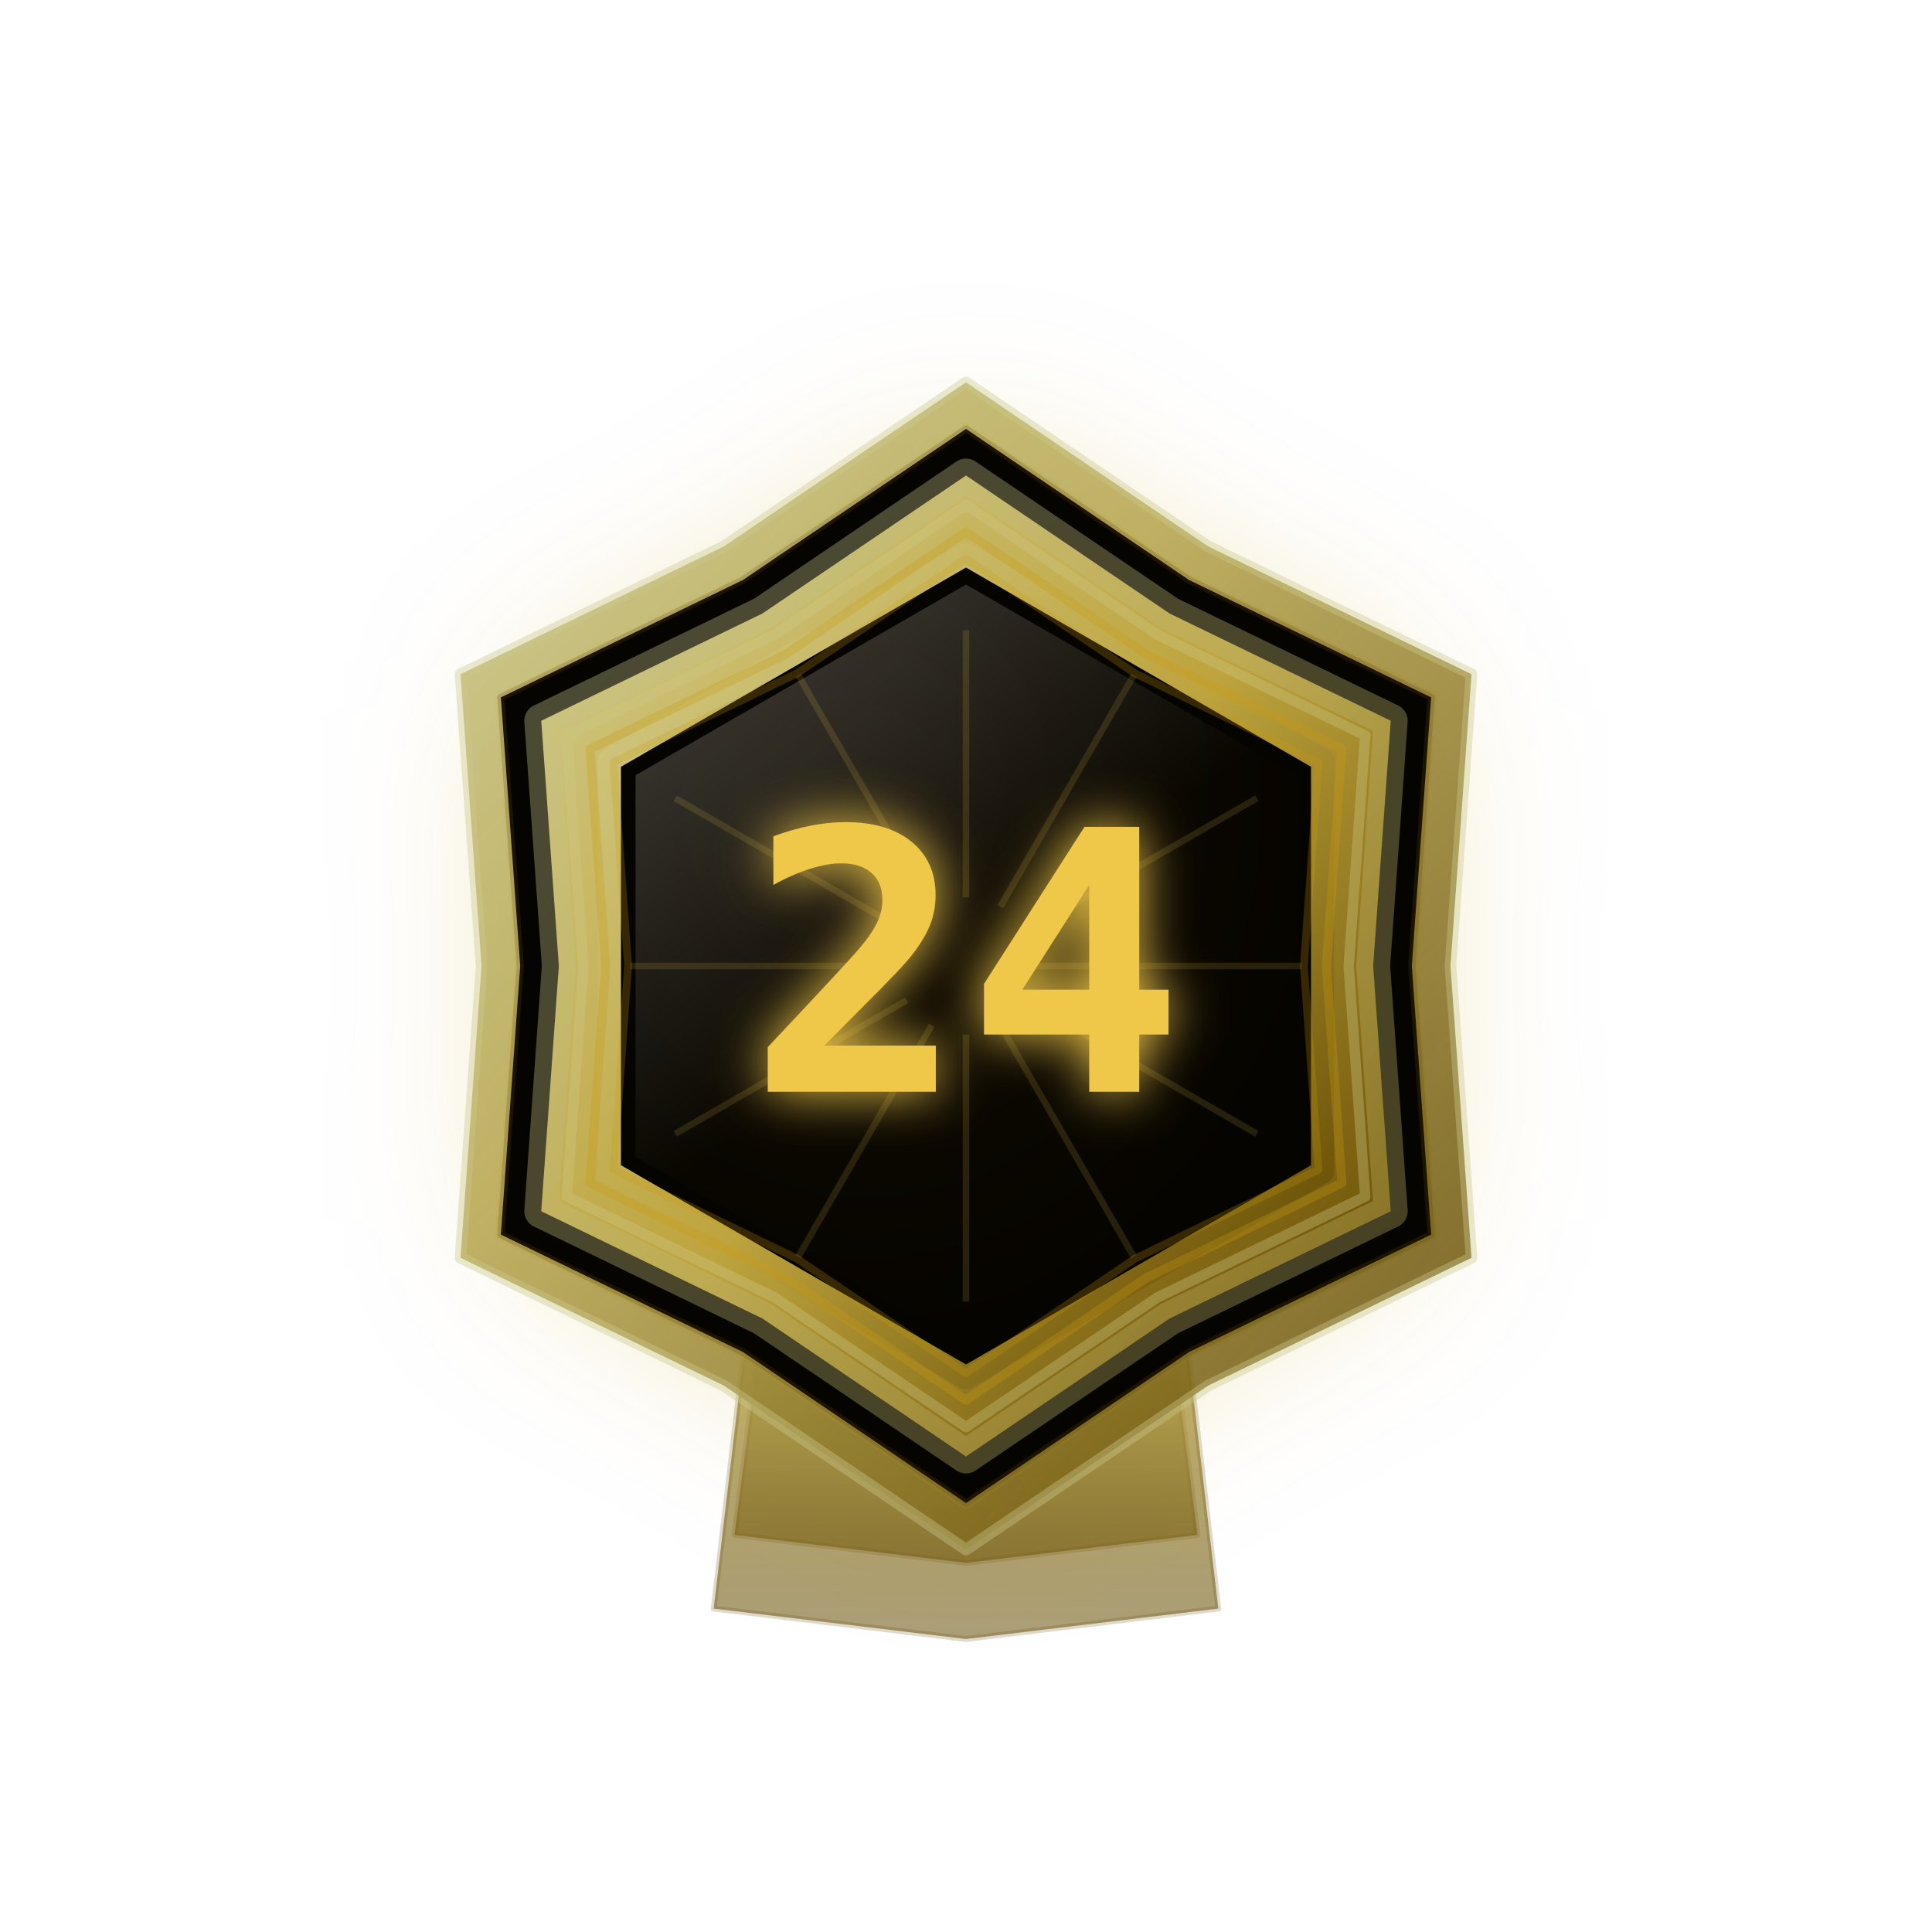
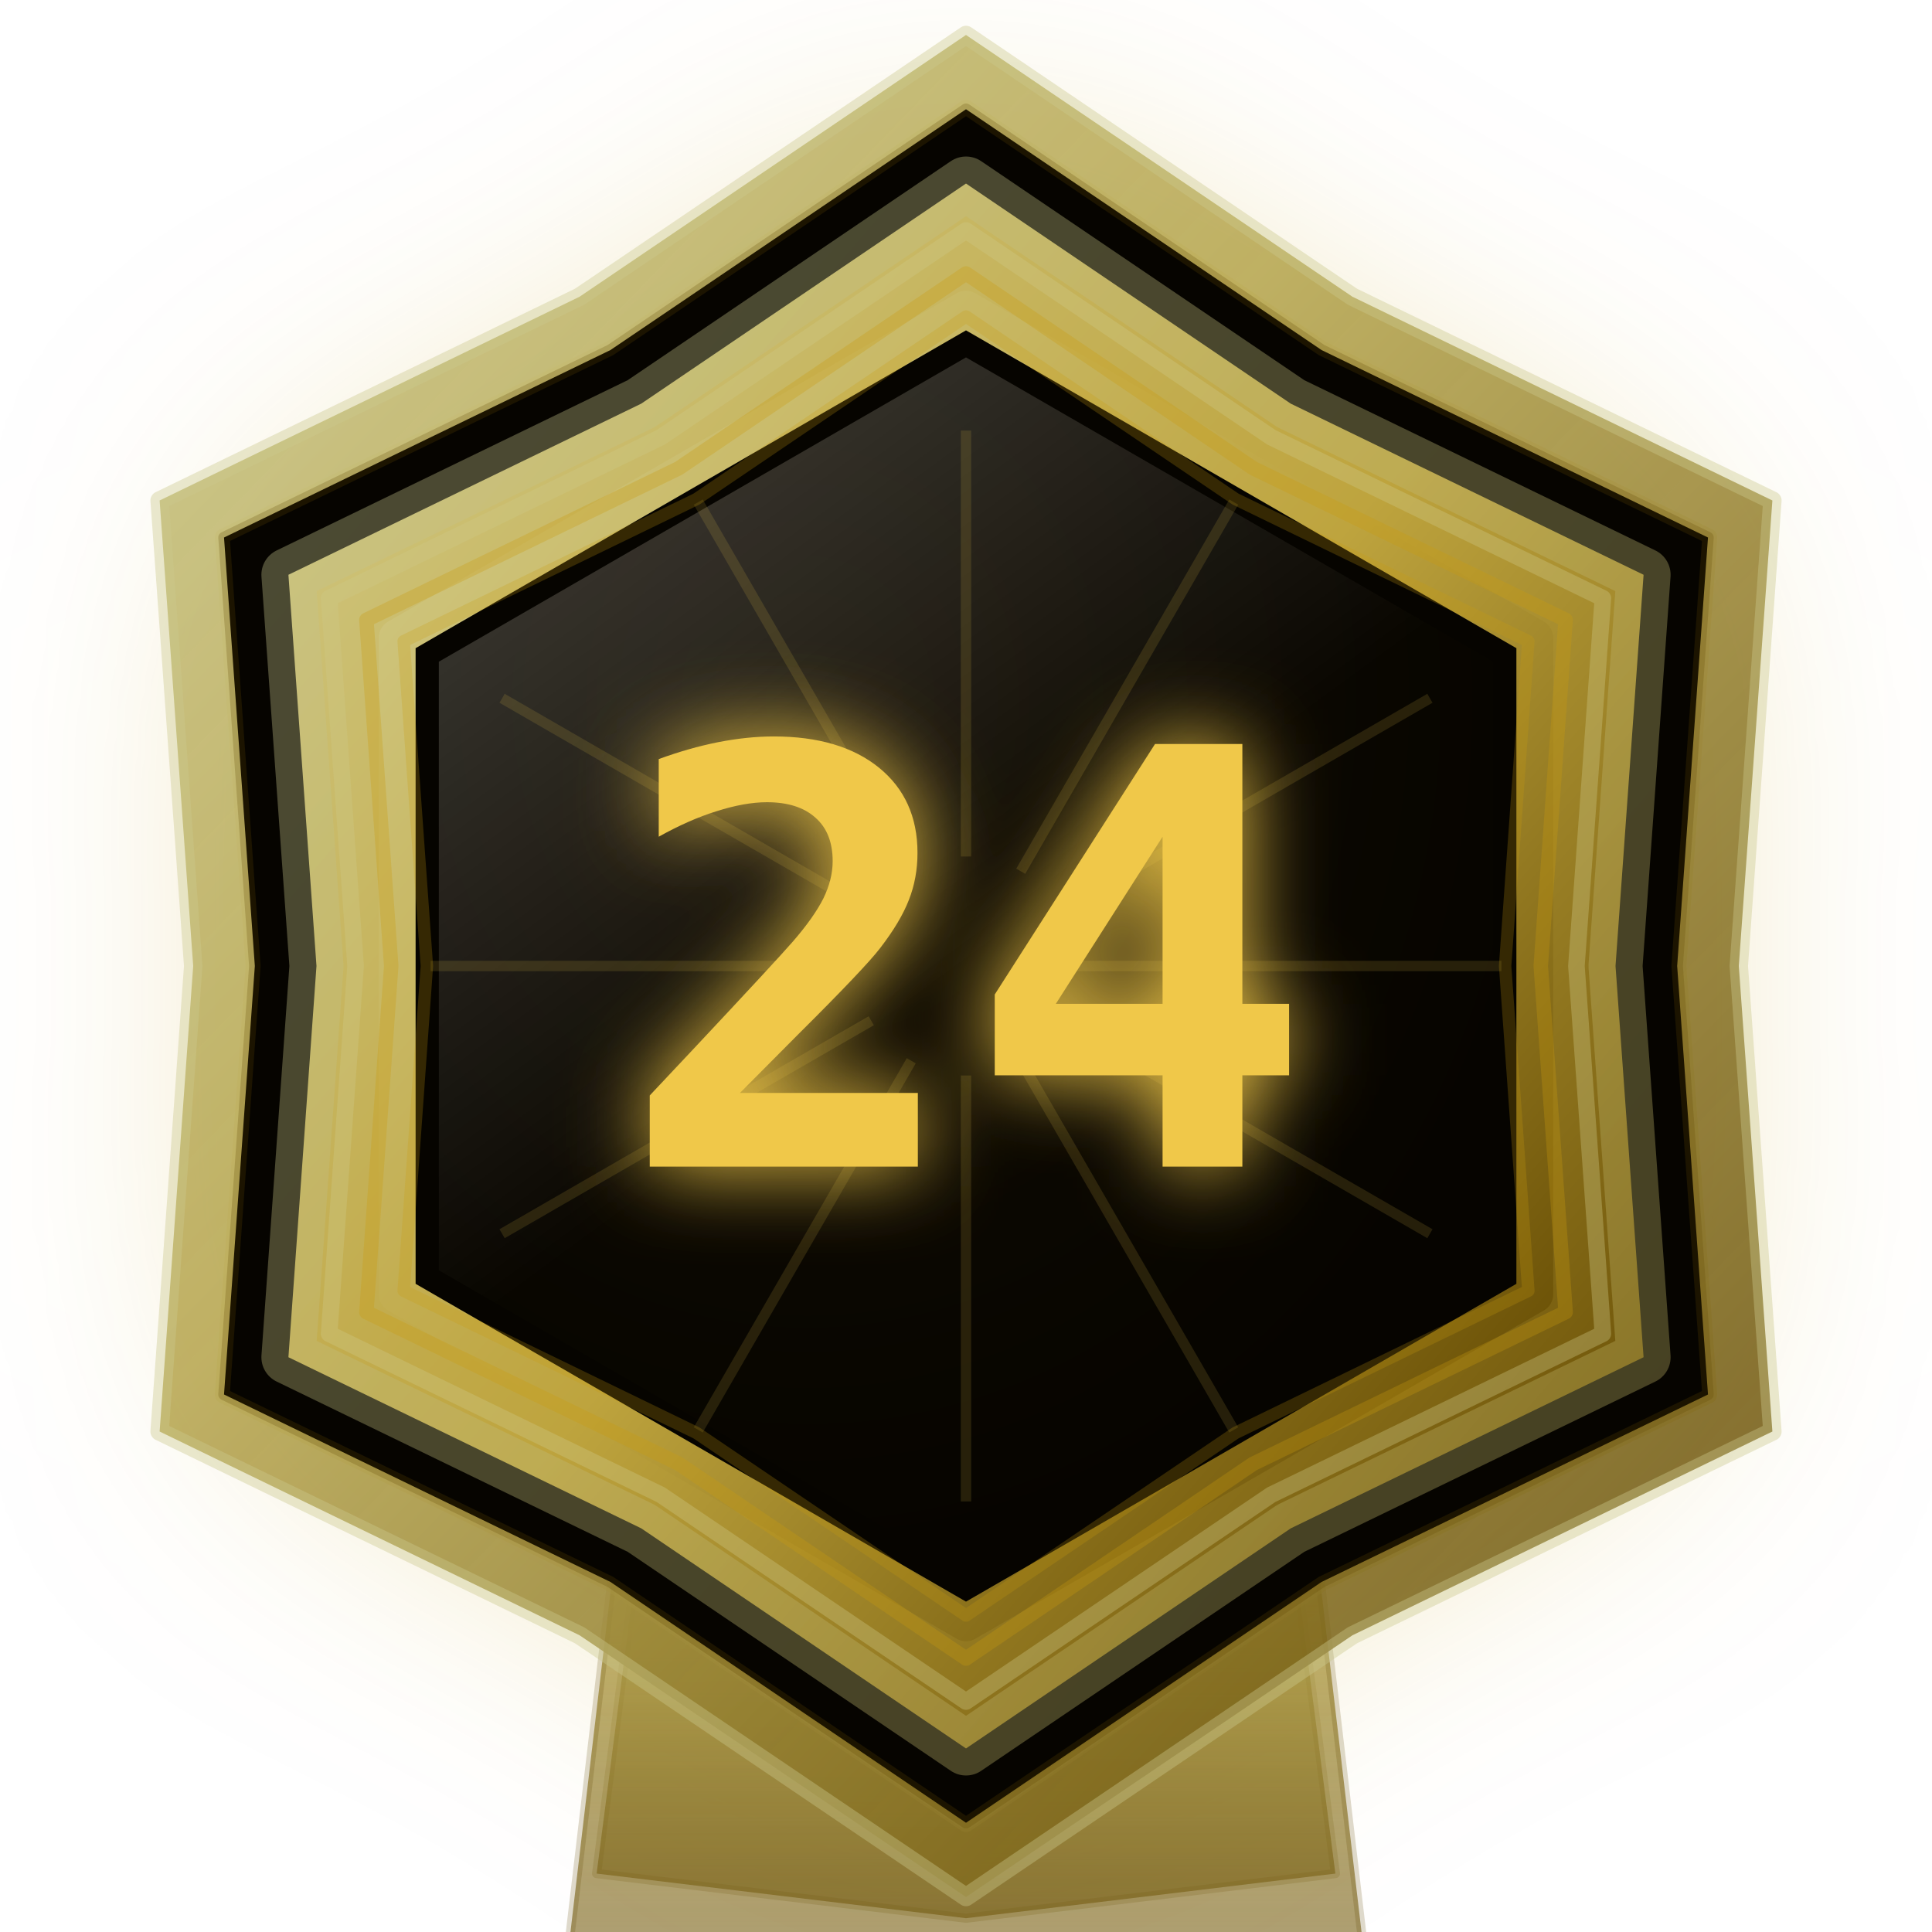
- <svg xmlns="http://www.w3.org/2000/svg" width="84" height="84" viewBox="-25 -25 134 134" overflow="visible" role="img" aria-label="Level 24 Badge">
+ <svg xmlns="http://www.w3.org/2000/svg" width="84" height="84" viewBox="0 0 84 84" overflow="visible" role="img" aria-label="Level 24 Badge">
  <defs>
    <radialGradient id="bglv24" cx="35%" cy="28%" r="72%">
      <stop offset="0%" stop-color="#120d02" />
      <stop offset="100%" stop-color="#060400" />
    </radialGradient>
    <linearGradient id="rimlv24" x1="5%" y1="5%" x2="95%" y2="95%">
      <stop offset="0%" stop-color="#d0c883" />
      <stop offset="50%" stop-color="#bea43e" />
      <stop offset="100%" stop-color="#624800" />
    </linearGradient>
    <linearGradient id="transRinglv24" x1="0%" y1="0%" x2="100%" y2="100%">
      <stop offset="0%" stop-color="#c7c894" />
      <stop offset="100%" stop-color="#b8aa59" />
    </linearGradient>
    <linearGradient id="shlv24" x1="18%" y1="0%" x2="82%" y2="100%">
      <stop offset="0%" stop-color="white" stop-opacity="0.2" />
      <stop offset="50%" stop-color="white" stop-opacity="0" />
    </linearGradient>
    <filter id="gllv24" x="-40%" y="-40%" width="180%" height="180%">
      <feGaussianBlur stdDeviation="1.8" result="b" />
      <feMerge>
        <feMergeNode in="b" />
        <feMergeNode in="SourceGraphic" />
      </feMerge>
    </filter>
    <filter id="halolv24" x="-80%" y="-80%" width="360%" height="360%">
      <feGaussianBlur stdDeviation="7" result="b" />
      <feMerge>
        <feMergeNode in="b" />
        <feMergeNode in="SourceGraphic" />
      </feMerge>
    </filter>
    <linearGradient id="pglv24_0" x1="5%" y1="0%" x2="95%" y2="100%">
      <stop offset="0%" stop-color="#ddc86c" stop-opacity="0.95" />
      <stop offset="38%" stop-color="#c0a132" stop-opacity="0.9" />
      <stop offset="100%" stop-color="#624800" stop-opacity="0.85" />
    </linearGradient>
    <linearGradient id="pglv24_1" x1="5%" y1="0%" x2="95%" y2="100%">
      <stop offset="0%" stop-color="#cbc88d" stop-opacity="0.95" />
      <stop offset="38%" stop-color="#b9a955" stop-opacity="0.9" />
      <stop offset="100%" stop-color="#624800" stop-opacity="0.85" />
    </linearGradient>
    <linearGradient id="aplv24_0" x1="0%" y1="0%" x2="0%" y2="100%">
      <stop offset="0%" stop-color="#cec886" />
      <stop offset="100%" stop-color="#624800" stop-opacity="0.65" />
    </linearGradient>
    <linearGradient id="aplv24_1" x1="0%" y1="0%" x2="0%" y2="100%">
      <stop offset="0%" stop-color="#bba74c" />
      <stop offset="100%" stop-color="#624800" stop-opacity="0.65" />
    </linearGradient>
  </defs>
  <path d="M71.46,24.99 L70.24,42.00 L71.46,59.01 L56.12,66.45 L42.00,76.02 L27.88,66.45 L12.54,59.01 L13.76,42.00 L12.54,24.99 L27.88,17.55 L42.00,7.98 L56.12,17.55Z" fill="#c89a10" fill-opacity="0.40" filter="url(#halolv24)" />
  <path d="M27.88,66.45 L42.00,76.02 L56.12,66.45 L58.06,81.46 L42.00,83.40 L25.94,81.46 Z" fill="url(#aplv24_0)" opacity="0.90" />
  <path d="M27.88,66.45 L42.00,76.02 L56.12,66.45" fill="none" stroke="#cec886" stroke-width="0.9" stroke-opacity="0.52" stroke-linejoin="round" />
  <path d="M27.88,66.45 L42.00,76.02 L56.12,66.45 L58.06,81.46 L42.00,83.40 L25.94,81.46 Z" fill="none" stroke="#624800" stroke-width="0.4" stroke-opacity="0.2" stroke-linejoin="round" />
  <path d="M26.61,68.65 L42.00,79.08 L57.39,68.65 L59.50,86.57 L42.00,88.68 L24.50,86.57 Z" fill="url(#aplv24_1)" opacity="0.82" />
  <path d="M26.61,68.65 L42.00,79.08 L57.39,68.65" fill="none" stroke="#cec886" stroke-width="0.9" stroke-opacity="0.42" stroke-linejoin="round" />
  <path d="M26.61,68.65 L42.00,79.08 L57.39,68.65 L59.50,86.57 L42.00,88.68 L24.50,86.57 Z" fill="none" stroke="#624800" stroke-width="0.4" stroke-opacity="0.2" stroke-linejoin="round" />
  <path d="M74.26,23.37 L72.92,42.00 L74.26,60.63 L57.46,68.78 L42.00,79.25 L26.54,68.78 L9.74,60.63 L11.08,42.00 L9.74,23.37 L26.54,15.22 L42.00,4.75 L57.46,15.22Z" fill="url(#pglv24_0)" />
  <path d="M71.46,24.99 L70.24,42.00 L71.46,59.01 L56.12,66.45 L42.00,76.02 L27.88,66.45 L12.54,59.01 L13.76,42.00 L12.54,24.99 L27.88,17.55 L42.00,7.98 L56.12,17.55Z" fill="#060400" />
  <path d="M74.26,23.37 L72.92,42.00 L74.26,60.63 L57.46,68.78 L42.00,79.25 L26.54,68.78 L9.74,60.63 L11.08,42.00 L9.74,23.37 L26.54,15.22 L42.00,4.75 L57.46,15.22Z" fill="none" stroke="#ddc86c" stroke-width="0.8" stroke-opacity="0.48" stroke-linejoin="round" />
  <path d="M71.46,24.99 L70.24,42.00 L71.46,59.01 L56.12,66.45 L42.00,76.02 L27.88,66.45 L12.54,59.01 L13.76,42.00 L12.54,24.99 L27.88,17.55 L42.00,7.98 L56.12,17.55Z" fill="none" stroke="#624800" stroke-width="0.5" stroke-opacity="0.28" stroke-linejoin="round" />
  <path d="M77.06,21.76 L75.60,42.00 L77.06,62.24 L58.80,71.10 L42.00,82.48 L25.20,71.10 L6.94,62.24 L8.40,42.00 L6.94,21.76 L25.20,12.90 L42.00,1.52 L58.80,12.90Z" fill="url(#pglv24_1)" />
  <path d="M74.26,23.37 L72.92,42.00 L74.26,60.63 L57.46,68.78 L42.00,79.25 L26.54,68.78 L9.74,60.63 L11.08,42.00 L9.74,23.37 L26.54,15.22 L42.00,4.75 L57.46,15.22Z" fill="#060400" />
  <path d="M77.06,21.76 L75.60,42.00 L77.06,62.24 L58.80,71.10 L42.00,82.48 L25.20,71.10 L6.94,62.24 L8.40,42.00 L6.94,21.76 L25.20,12.90 L42.00,1.52 L58.80,12.90Z" fill="none" stroke="#cbc88d" stroke-width="0.8" stroke-opacity="0.40" stroke-linejoin="round" />
  <path d="M74.26,23.37 L72.92,42.00 L74.26,60.63 L57.46,68.78 L42.00,79.25 L26.54,68.78 L9.74,60.63 L11.08,42.00 L9.74,23.37 L26.54,15.22 L42.00,4.75 L57.46,15.22Z" fill="none" stroke="#624800" stroke-width="0.5" stroke-opacity="0.24" stroke-linejoin="round" />
  <path d="M71.46,24.99 L70.24,42.00 L71.46,59.01 L56.12,66.45 L42.00,76.02 L27.88,66.45 L12.54,59.01 L13.76,42.00 L12.54,24.99 L27.88,17.55 L42.00,7.98 L56.12,17.55Z" fill="url(#rimlv24)" />
  <path d="M66.73,27.72L66.73,56.28L42.00,70.56L17.27,56.28L17.27,27.72L42.00,13.44Z" fill="#060400" />
  <path d="M66.73,27.72L66.73,56.28L42.00,70.56L17.27,56.28L17.27,27.72L42.00,13.44Z" fill="none" stroke="url(#rimlv24)" stroke-width="1.60" stroke-linejoin="round" />
  <path d="M64.92,28.77L64.92,55.23L42.00,68.46L19.08,55.23L19.08,28.77L42.00,15.54Z" fill="url(#bglv24)" />
  <path d="M64.92,28.77L64.92,55.23L42.00,68.46L19.08,55.23L19.08,28.77L42.00,15.54Z" fill="url(#shlv24)" />
  <line x1="46.76" y1="42.00" x2="65.28" y2="42.00" stroke="#f0c84a" stroke-width="0.45" stroke-opacity="0.14" />
  <line x1="46.12" y1="44.38" x2="62.17" y2="53.64" stroke="#f0c84a" stroke-width="0.45" stroke-opacity="0.14" />
  <line x1="44.38" y1="46.12" x2="53.64" y2="62.17" stroke="#f0c84a" stroke-width="0.45" stroke-opacity="0.14" />
  <line x1="42.00" y1="46.76" x2="42.00" y2="65.28" stroke="#f0c84a" stroke-width="0.45" stroke-opacity="0.14" />
  <line x1="39.62" y1="46.12" x2="30.36" y2="62.17" stroke="#f0c84a" stroke-width="0.45" stroke-opacity="0.14" />
  <line x1="37.88" y1="44.38" x2="21.83" y2="53.64" stroke="#f0c84a" stroke-width="0.45" stroke-opacity="0.14" />
  <line x1="37.24" y1="42.00" x2="18.72" y2="42.00" stroke="#f0c84a" stroke-width="0.45" stroke-opacity="0.14" />
  <line x1="37.88" y1="39.62" x2="21.83" y2="30.36" stroke="#f0c84a" stroke-width="0.45" stroke-opacity="0.14" />
  <line x1="39.62" y1="37.88" x2="30.36" y2="21.83" stroke="#f0c84a" stroke-width="0.45" stroke-opacity="0.14" />
  <line x1="42.00" y1="37.24" x2="42.00" y2="18.72" stroke="#f0c84a" stroke-width="0.45" stroke-opacity="0.14" />
  <line x1="44.38" y1="37.88" x2="53.64" y2="21.83" stroke="#f0c84a" stroke-width="0.45" stroke-opacity="0.14" />
  <line x1="46.12" y1="39.62" x2="62.17" y2="30.36" stroke="#f0c84a" stroke-width="0.45" stroke-opacity="0.14" />
  <path d="M71.46,24.99 L70.24,42.00 L71.46,59.01 L56.12,66.45 L42.00,76.02 L27.88,66.45 L12.54,59.01 L13.76,42.00 L12.54,24.99 L27.88,17.55 L42.00,7.98 L56.12,17.55Z" fill="none" stroke="url(#transRinglv24)" stroke-width="2.35" stroke-opacity="0.36" stroke-linejoin="round" />
  <path d="M69.69,26.01 L68.54,42.00 L69.69,57.99 L55.27,64.99 L42.00,73.98 L28.73,64.99 L14.31,57.99 L15.46,42.00 L14.31,26.01 L28.73,19.01 L42.00,10.02 L55.27,19.01Z" fill="none" stroke="#cec886" stroke-width="0.72" stroke-opacity="0.36" stroke-linejoin="round" />
  <path d="M68.07,26.95 L66.99,42.00 L68.07,57.05 L54.49,63.64 L42.00,72.11 L29.51,63.64 L15.93,57.05 L17.01,42.00 L15.93,26.95 L29.51,20.36 L42.00,11.89 L54.49,20.36Z" fill="none" stroke="#c89a10" stroke-width="0.63" stroke-opacity="0.30" stroke-linejoin="round" />
  <path d="M66.45,27.88 L65.44,42.00 L66.45,56.12 L53.72,62.30 L42.00,70.24 L30.28,62.30 L17.55,56.12 L18.56,42.00 L17.55,27.88 L30.28,21.70 L42.00,13.76 L53.72,21.70Z" fill="none" stroke="#c89a10" stroke-width="0.54" stroke-opacity="0.24" stroke-linejoin="round" />
  <text x="42.0" y="42.0" text-anchor="middle" dominant-baseline="central" font-family="Orbitron,monospace" font-weight="900" font-size="25.2" fill="#f0c84a" filter="url(#gllv24)">24</text>
</svg>
